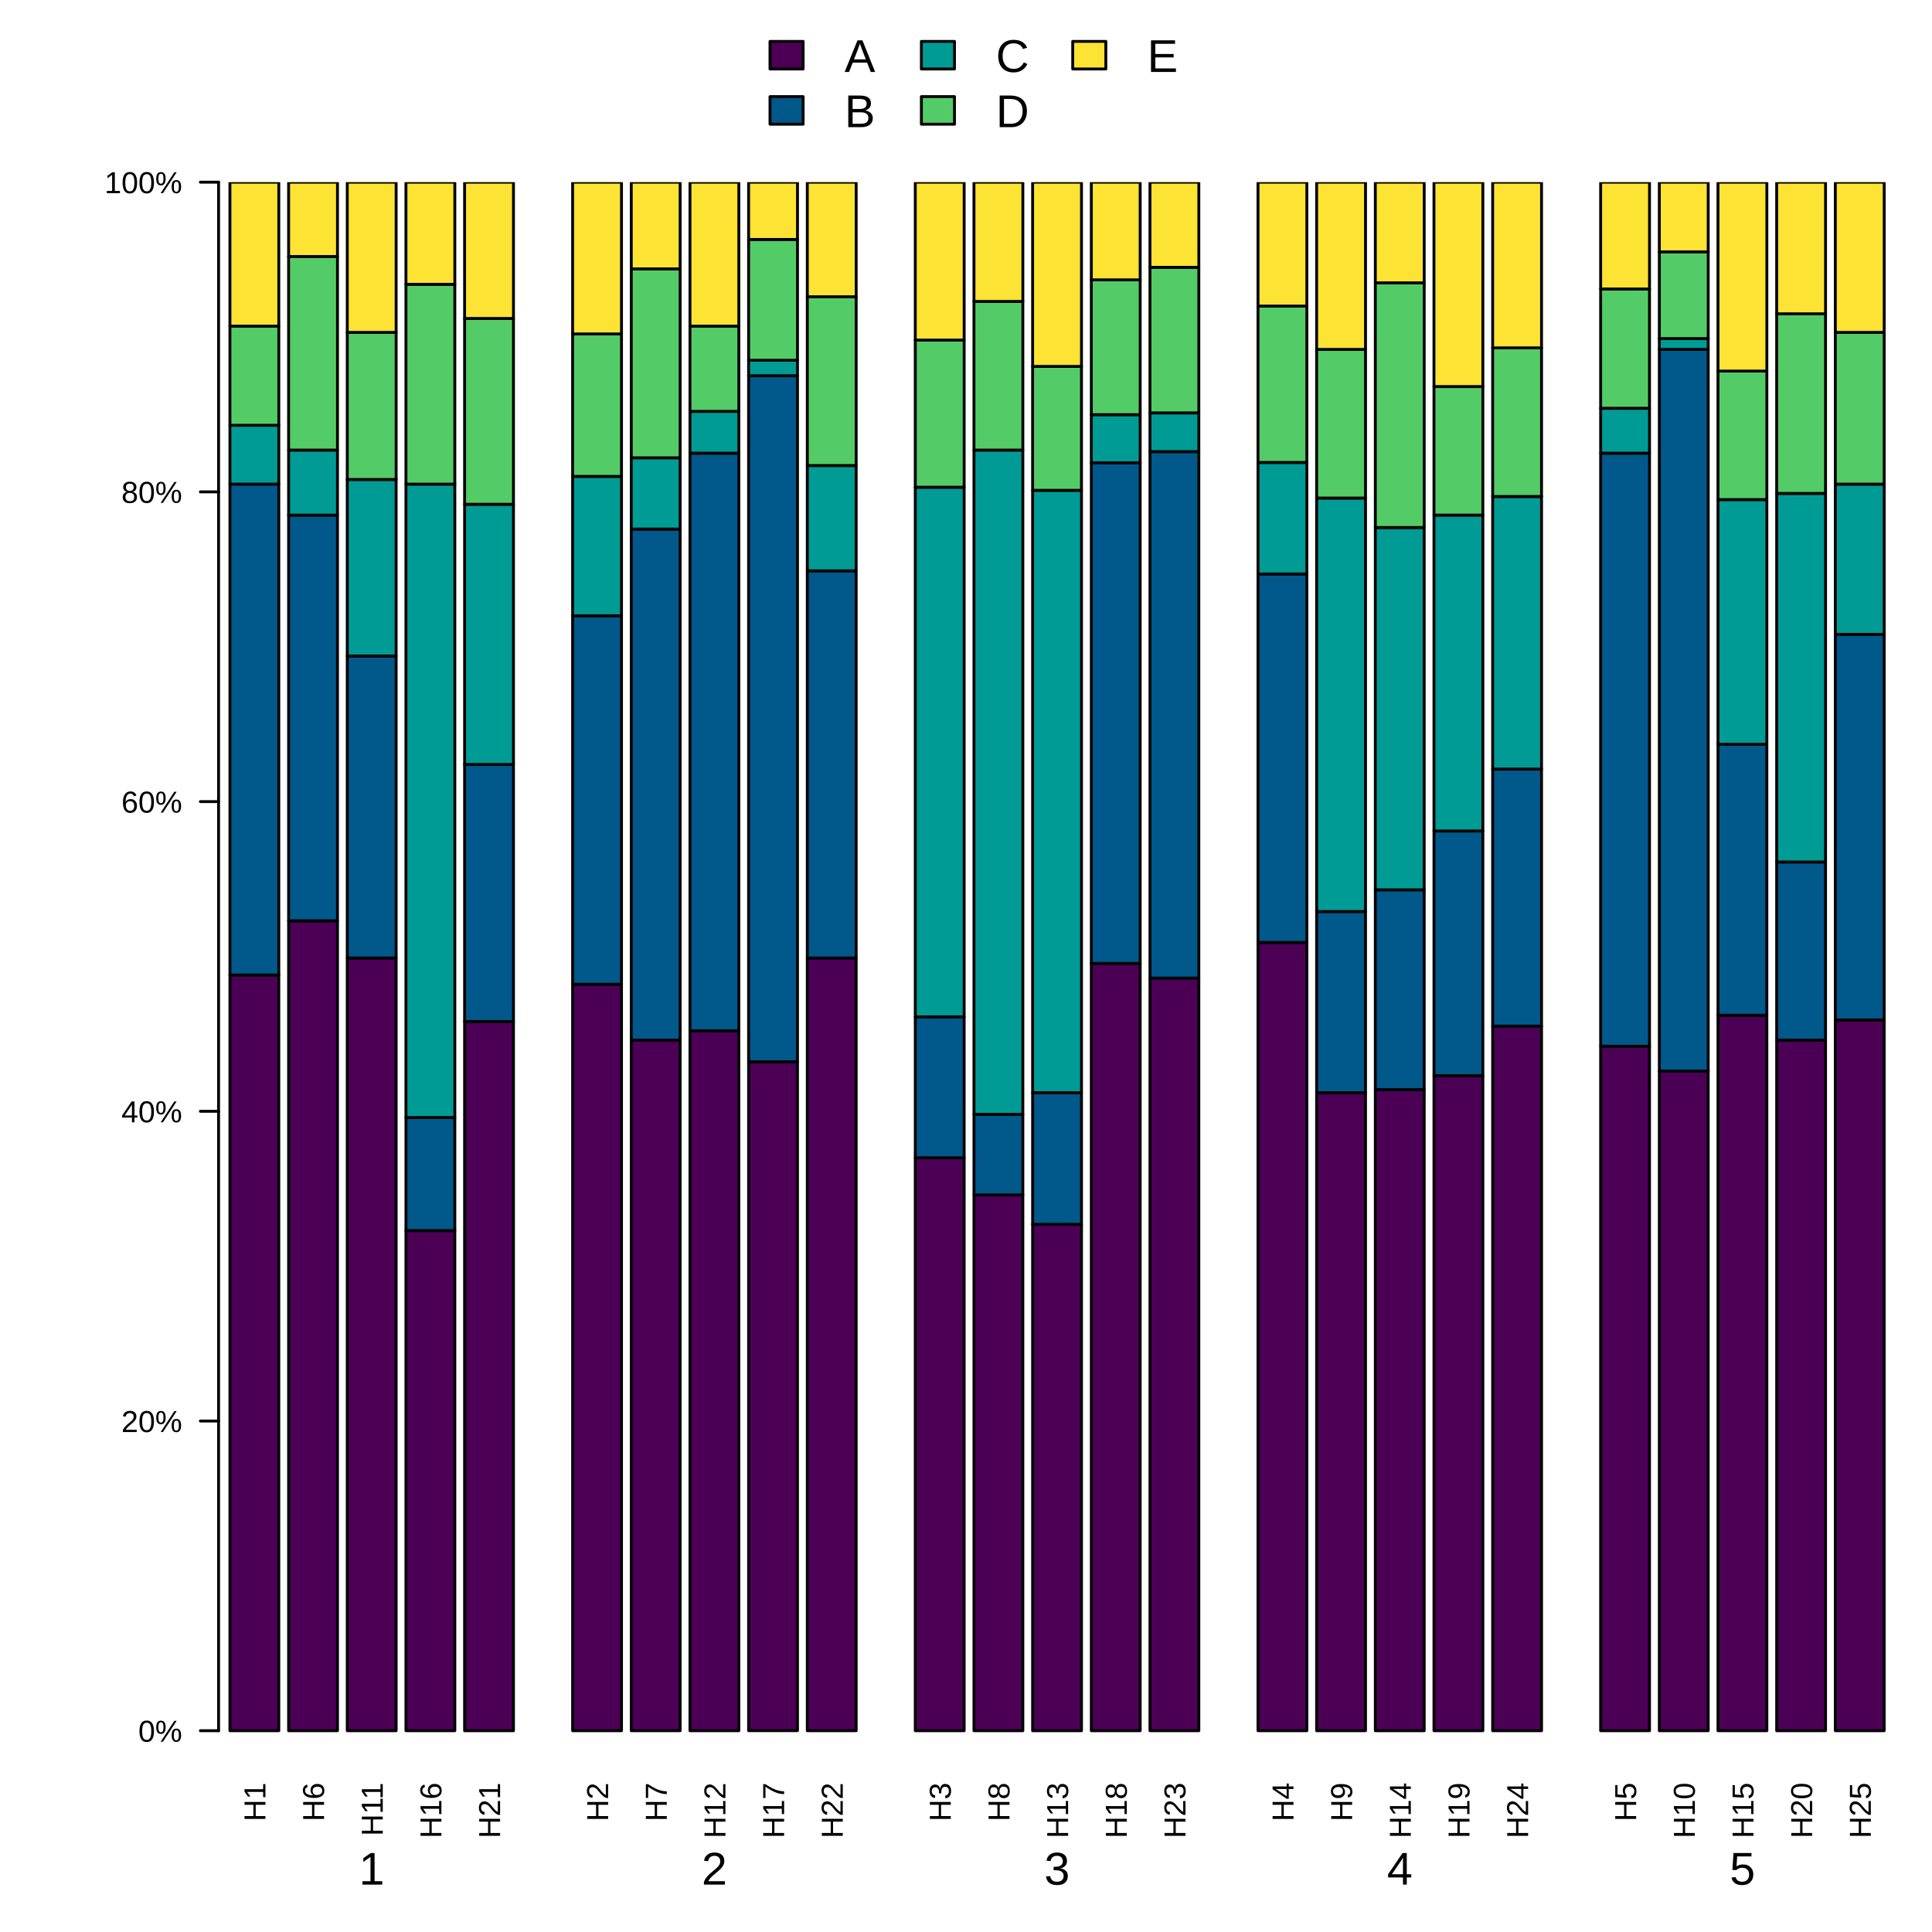
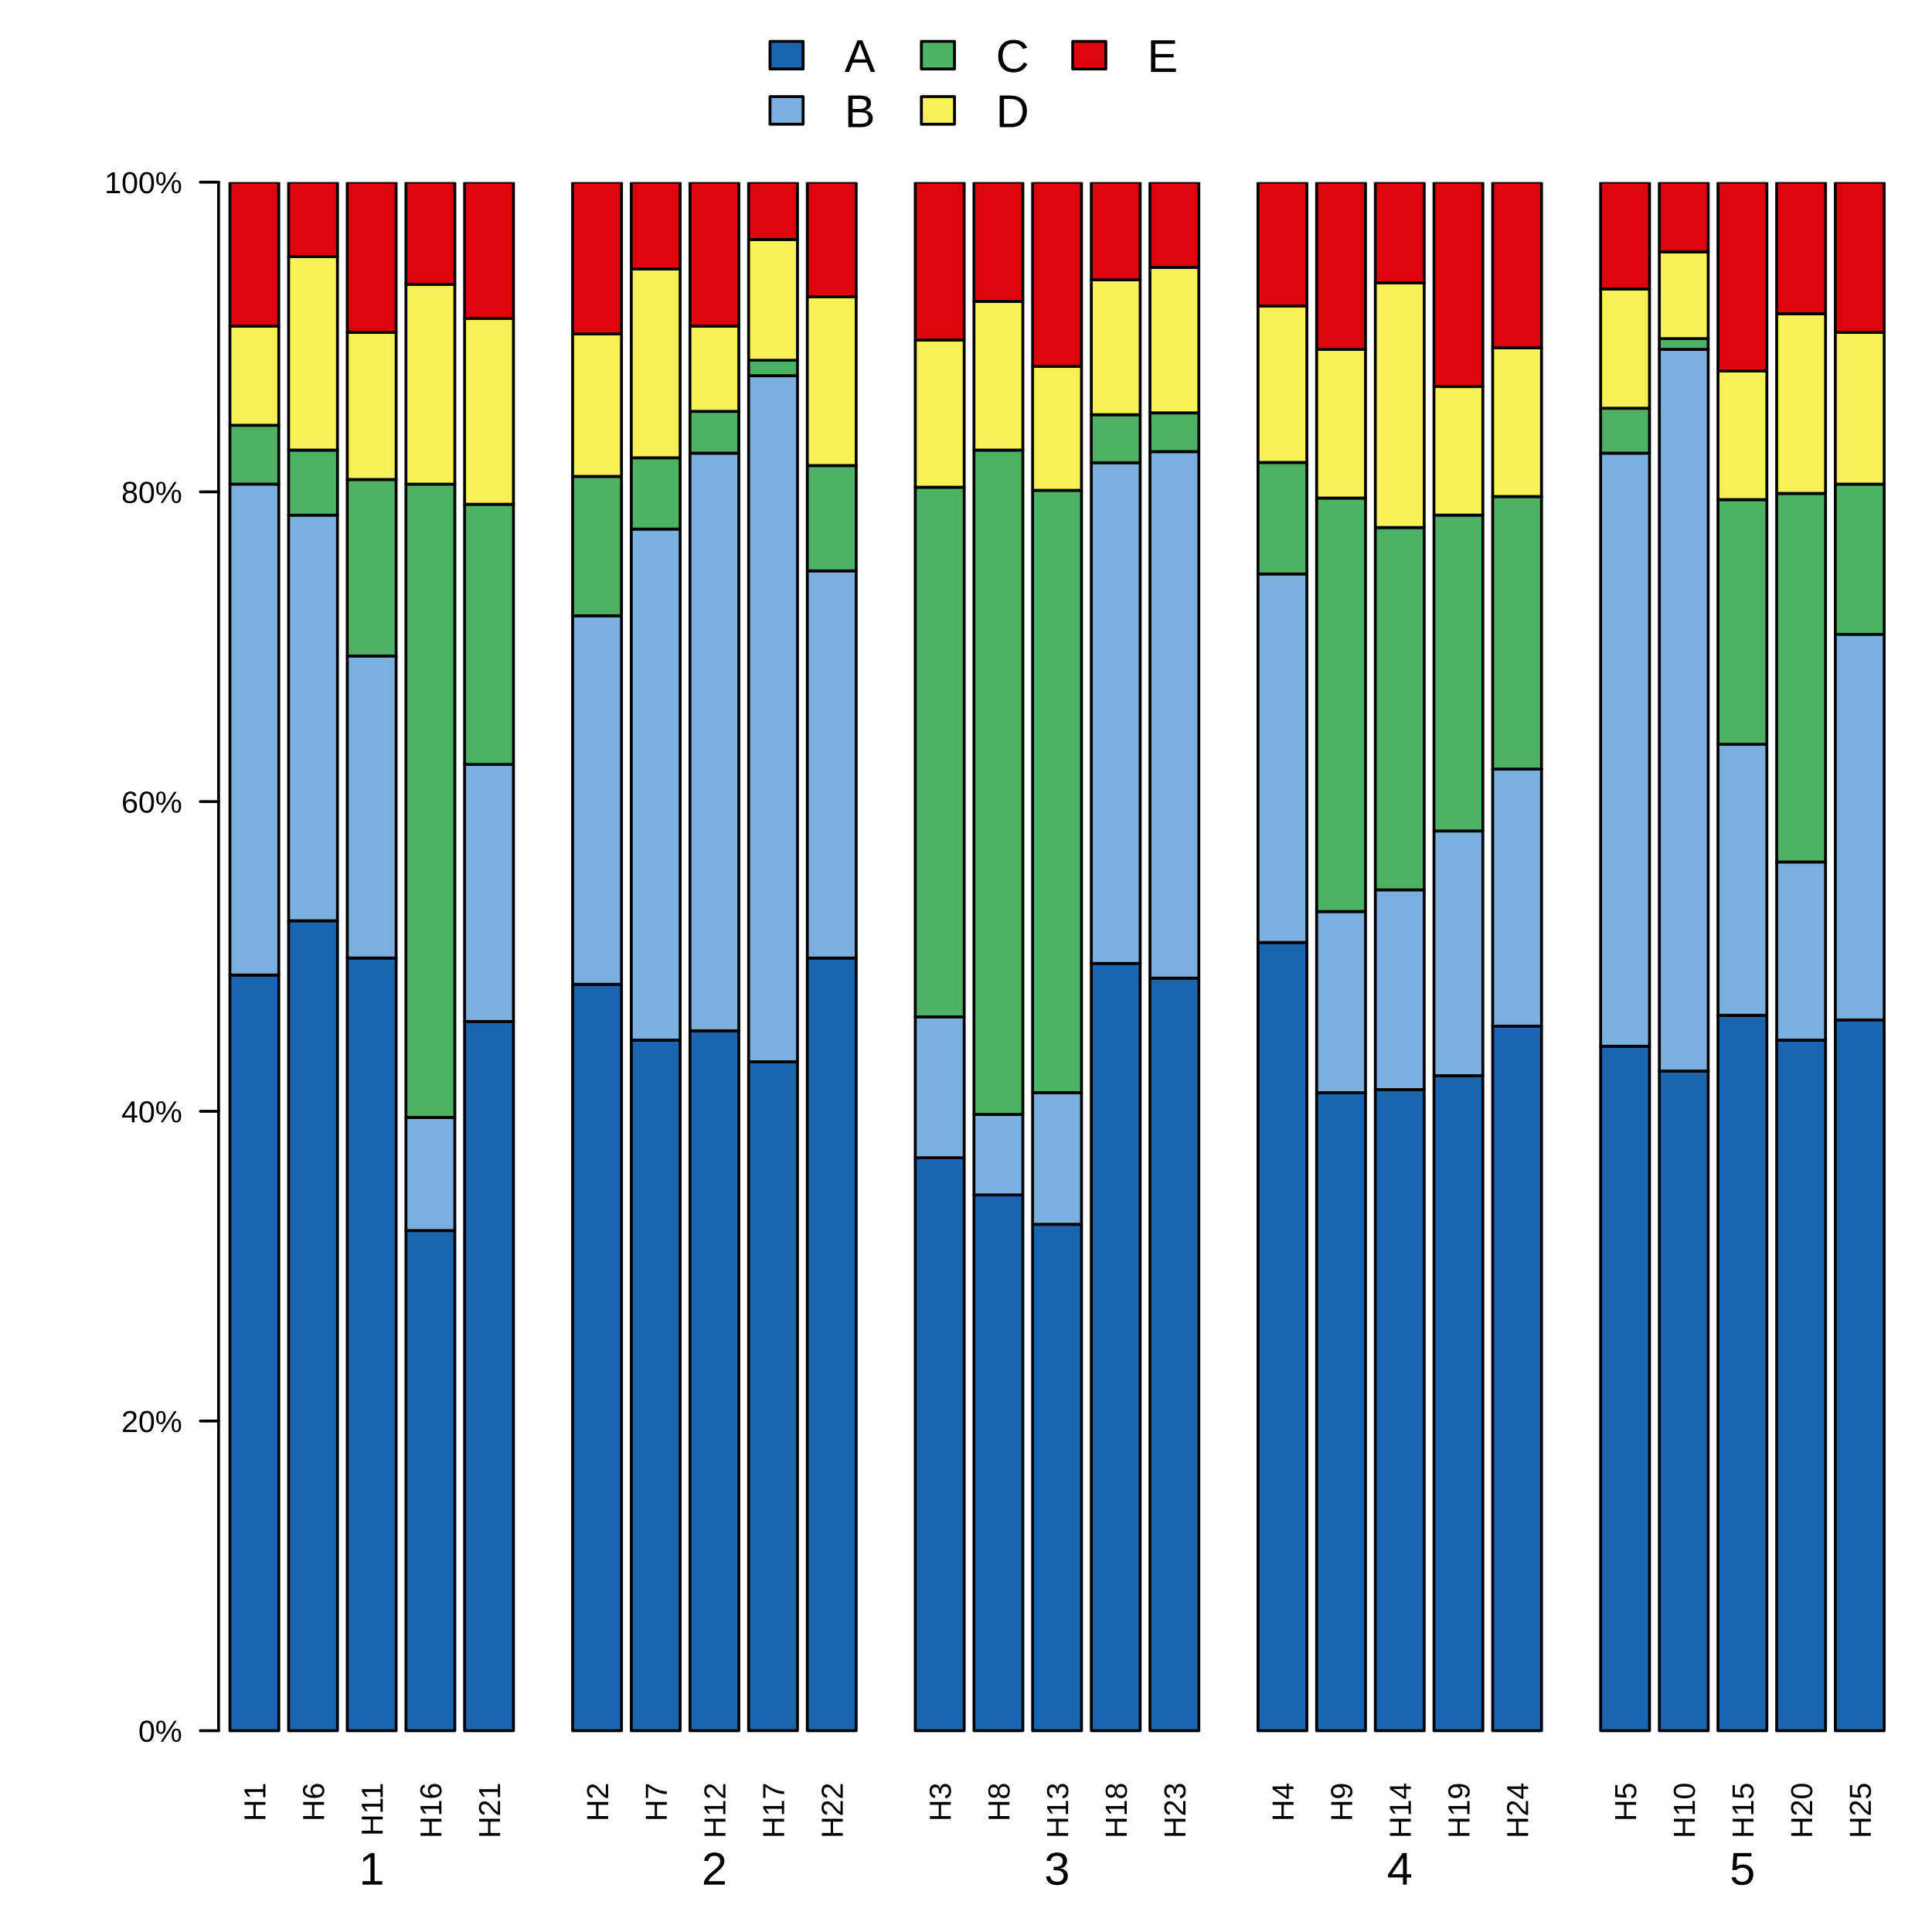
<svg xmlns="http://www.w3.org/2000/svg" class="svglite" width="504.00pt" height="504.00pt" viewBox="0 0 504.00 504.00">
  <defs>
    <style type="text/css">
    .svglite line, .svglite polyline, .svglite polygon, .svglite path, .svglite rect, .svglite circle {
      fill: none;
      stroke: #000000;
      stroke-linecap: round;
      stroke-linejoin: round;
      stroke-miterlimit: 10.00;
    }
    .svglite text {
      white-space: pre;
    }
  </style>
  </defs>
  <rect width="100%" height="100%" style="stroke: none; fill: #FFFFFF;" />
  <defs>
    <clipPath id="cpMC4wMHw1MDQuMDB8MC4wMHw1MDQuMDA=">
      <rect x="0.00" y="0.00" width="504.00" height="504.00" />
    </clipPath>
  </defs>
  <g clip-path="url(#cpMC4wMHw1MDQuMDB8MC4wMHw1MDQuMDA=)">
</g>
  <defs>
    <clipPath id="cpNTcuMDJ8MTQ2LjQyfDQ3LjUyfDUwNC4wMA==">
      <rect x="57.02" y="47.52" width="89.40" height="456.48" />
    </clipPath>
  </defs>
  <g clip-path="url(#cpNTcuMDJ8MTQ2LjQyfDQ3LjUyfDUwNC4wMA==)">
-     <rect x="59.98" y="254.35" width="12.75" height="197.14" style="stroke-width: 0.75; fill: #4B0055;" />
-     <rect x="59.98" y="126.29" width="12.75" height="128.06" style="stroke-width: 0.75; fill: #00588B;" />
-     <rect x="59.98" y="110.94" width="12.75" height="15.35" style="stroke-width: 0.75; fill: #009B95;" />
-     <rect x="59.98" y="85.09" width="12.75" height="25.85" style="stroke-width: 0.75; fill: #53CC67;" />
-     <rect x="59.98" y="47.52" width="12.75" height="37.57" style="stroke-width: 0.75; fill: #FDE333;" />
-     <rect x="75.29" y="240.21" width="12.75" height="211.28" style="stroke-width: 0.75; fill: #4B0055;" />
-     <rect x="75.29" y="134.37" width="12.75" height="105.84" style="stroke-width: 0.75; fill: #00588B;" />
-     <rect x="75.29" y="117.41" width="12.75" height="16.97" style="stroke-width: 0.75; fill: #009B95;" />
-     <rect x="75.29" y="66.91" width="12.75" height="50.50" style="stroke-width: 0.75; fill: #53CC67;" />
-     <rect x="75.29" y="47.52" width="12.75" height="19.39" style="stroke-width: 0.75; fill: #FDE333;" />
-     <rect x="90.59" y="249.91" width="12.75" height="201.58" style="stroke-width: 0.75; fill: #4B0055;" />
-     <rect x="90.59" y="171.13" width="12.75" height="78.77" style="stroke-width: 0.75; fill: #00588B;" />
-     <rect x="90.59" y="125.08" width="12.75" height="46.05" style="stroke-width: 0.75; fill: #009B95;" />
-     <rect x="90.59" y="86.71" width="12.75" height="38.38" style="stroke-width: 0.75; fill: #53CC67;" />
-     <rect x="90.59" y="47.52" width="12.75" height="39.19" style="stroke-width: 0.75; fill: #FDE333;" />
-     <rect x="105.90" y="321.01" width="12.75" height="130.48" style="stroke-width: 0.75; fill: #4B0055;" />
-     <rect x="105.90" y="291.52" width="12.75" height="29.49" style="stroke-width: 0.75; fill: #00588B;" />
-     <rect x="105.90" y="126.29" width="12.75" height="165.22" style="stroke-width: 0.75; fill: #009B95;" />
-     <rect x="105.90" y="74.18" width="12.75" height="52.11" style="stroke-width: 0.75; fill: #53CC67;" />
-     <rect x="105.90" y="47.52" width="12.75" height="26.66" style="stroke-width: 0.75; fill: #FDE333;" />
-     <rect x="121.20" y="266.47" width="12.75" height="185.02" style="stroke-width: 0.75; fill: #4B0055;" />
-     <rect x="121.20" y="199.41" width="12.75" height="67.06" style="stroke-width: 0.75; fill: #00588B;" />
-     <rect x="121.20" y="131.55" width="12.75" height="67.87" style="stroke-width: 0.75; fill: #009B95;" />
-     <rect x="121.20" y="83.07" width="12.75" height="48.48" style="stroke-width: 0.75; fill: #53CC67;" />
-     <rect x="121.20" y="47.52" width="12.75" height="35.55" style="stroke-width: 0.75; fill: #FDE333;" />
+     <rect x="59.98" y="254.35" width="12.75" height="197.14" style="stroke-width: 0.75; fill: #1965B0;" />
+     <rect x="59.98" y="126.29" width="12.75" height="128.06" style="stroke-width: 0.75; fill: #7BAFDE;" />
+     <rect x="59.98" y="110.94" width="12.75" height="15.35" style="stroke-width: 0.75; fill: #4EB265;" />
+     <rect x="59.98" y="85.09" width="12.75" height="25.85" style="stroke-width: 0.75; fill: #F7F056;" />
+     <rect x="59.98" y="47.52" width="12.75" height="37.57" style="stroke-width: 0.75; fill: #DC050C;" />
+     <rect x="75.29" y="240.21" width="12.75" height="211.28" style="stroke-width: 0.75; fill: #1965B0;" />
+     <rect x="75.29" y="134.37" width="12.75" height="105.84" style="stroke-width: 0.75; fill: #7BAFDE;" />
+     <rect x="75.29" y="117.41" width="12.75" height="16.97" style="stroke-width: 0.75; fill: #4EB265;" />
+     <rect x="75.29" y="66.91" width="12.75" height="50.50" style="stroke-width: 0.75; fill: #F7F056;" />
+     <rect x="75.29" y="47.52" width="12.75" height="19.39" style="stroke-width: 0.75; fill: #DC050C;" />
+     <rect x="90.59" y="249.91" width="12.75" height="201.58" style="stroke-width: 0.75; fill: #1965B0;" />
+     <rect x="90.59" y="171.13" width="12.75" height="78.77" style="stroke-width: 0.75; fill: #7BAFDE;" />
+     <rect x="90.59" y="125.08" width="12.75" height="46.05" style="stroke-width: 0.75; fill: #4EB265;" />
+     <rect x="90.59" y="86.71" width="12.75" height="38.38" style="stroke-width: 0.75; fill: #F7F056;" />
+     <rect x="90.59" y="47.52" width="12.75" height="39.19" style="stroke-width: 0.75; fill: #DC050C;" />
+     <rect x="105.90" y="321.01" width="12.75" height="130.48" style="stroke-width: 0.75; fill: #1965B0;" />
+     <rect x="105.90" y="291.52" width="12.75" height="29.49" style="stroke-width: 0.75; fill: #7BAFDE;" />
+     <rect x="105.90" y="126.29" width="12.75" height="165.22" style="stroke-width: 0.75; fill: #4EB265;" />
+     <rect x="105.90" y="74.18" width="12.75" height="52.11" style="stroke-width: 0.75; fill: #F7F056;" />
+     <rect x="105.90" y="47.52" width="12.75" height="26.66" style="stroke-width: 0.75; fill: #DC050C;" />
+     <rect x="121.20" y="266.47" width="12.75" height="185.02" style="stroke-width: 0.75; fill: #1965B0;" />
+     <rect x="121.20" y="199.41" width="12.75" height="67.06" style="stroke-width: 0.75; fill: #7BAFDE;" />
+     <rect x="121.20" y="131.55" width="12.75" height="67.87" style="stroke-width: 0.75; fill: #4EB265;" />
+     <rect x="121.20" y="83.07" width="12.75" height="48.48" style="stroke-width: 0.75; fill: #F7F056;" />
+     <rect x="121.20" y="47.52" width="12.75" height="35.55" style="stroke-width: 0.75; fill: #DC050C;" />
  </g>
  <g clip-path="url(#cpMC4wMHw1MDQuMDB8MC4wMHw1MDQuMDA=)">
    <text transform="translate(69.24,465.03) rotate(-90)" text-anchor="end" style="font-size: 7.92px; font-family: &quot;Arial&quot;;" textLength="10.98px" lengthAdjust="spacingAndGlyphs">H1</text>
    <text transform="translate(84.54,465.03) rotate(-90)" text-anchor="end" style="font-size: 7.92px; font-family: &quot;Arial&quot;;" textLength="10.98px" lengthAdjust="spacingAndGlyphs">H6</text>
    <text transform="translate(99.85,465.03) rotate(-90)" text-anchor="end" style="font-size: 7.92px; font-family: &quot;Arial&quot;;" textLength="16.01px" lengthAdjust="spacingAndGlyphs">H11</text>
    <text transform="translate(115.15,465.03) rotate(-90)" text-anchor="end" style="font-size: 7.92px; font-family: &quot;Arial&quot;;" textLength="16.01px" lengthAdjust="spacingAndGlyphs">H16</text>
    <text transform="translate(130.46,465.03) rotate(-90)" text-anchor="end" style="font-size: 7.92px; font-family: &quot;Arial&quot;;" textLength="16.01px" lengthAdjust="spacingAndGlyphs">H21</text>
    <line x1="57.02" y1="451.49" x2="57.02" y2="47.52" style="stroke-width: 0.75;" />
    <line x1="57.02" y1="451.49" x2="52.27" y2="451.49" style="stroke-width: 0.75;" />
    <line x1="57.02" y1="370.70" x2="52.27" y2="370.70" style="stroke-width: 0.75;" />
    <line x1="57.02" y1="289.90" x2="52.27" y2="289.90" style="stroke-width: 0.75;" />
    <line x1="57.02" y1="209.11" x2="52.27" y2="209.11" style="stroke-width: 0.75;" />
    <line x1="57.02" y1="128.31" x2="52.27" y2="128.31" style="stroke-width: 0.75;" />
    <line x1="57.02" y1="47.52" x2="52.27" y2="47.52" style="stroke-width: 0.75;" />
    <text x="47.52" y="454.37" text-anchor="end" style="font-size: 7.92px; font-family: &quot;Arial&quot;;" textLength="17.57px" lengthAdjust="spacingAndGlyphs">  0%</text>
    <text x="47.52" y="373.58" text-anchor="end" style="font-size: 7.92px; font-family: &quot;Arial&quot;;" textLength="20.09px" lengthAdjust="spacingAndGlyphs"> 20%</text>
    <text x="47.52" y="292.78" text-anchor="end" style="font-size: 7.92px; font-family: &quot;Arial&quot;;" textLength="20.09px" lengthAdjust="spacingAndGlyphs"> 40%</text>
    <text x="47.52" y="211.99" text-anchor="end" style="font-size: 7.92px; font-family: &quot;Arial&quot;;" textLength="20.09px" lengthAdjust="spacingAndGlyphs"> 60%</text>
    <text x="47.52" y="131.19" text-anchor="end" style="font-size: 7.92px; font-family: &quot;Arial&quot;;" textLength="20.09px" lengthAdjust="spacingAndGlyphs"> 80%</text>
    <text x="47.52" y="50.40" text-anchor="end" style="font-size: 7.92px; font-family: &quot;Arial&quot;;" textLength="22.61px" lengthAdjust="spacingAndGlyphs">100%</text>
    <text x="96.97" y="491.64" text-anchor="middle" style="font-size: 12.00px; font-family: &quot;Arial&quot;;" textLength="7.64px" lengthAdjust="spacingAndGlyphs">1</text>
  </g>
  <defs>
    <clipPath id="cpMTQ2LjQyfDIzNS44MXw0Ny41Mnw1MDQuMDA=">
      <rect x="146.42" y="47.52" width="89.40" height="456.48" />
    </clipPath>
  </defs>
  <g clip-path="url(#cpMTQ2LjQyfDIzNS44MXw0Ny41Mnw1MDQuMDA=)">
-     <rect x="149.38" y="256.78" width="12.75" height="194.71" style="stroke-width: 0.75; fill: #4B0055;" />
-     <rect x="149.38" y="160.63" width="12.75" height="96.14" style="stroke-width: 0.75; fill: #00588B;" />
-     <rect x="149.38" y="124.27" width="12.75" height="36.36" style="stroke-width: 0.75; fill: #009B95;" />
-     <rect x="149.38" y="87.11" width="12.75" height="37.17" style="stroke-width: 0.75; fill: #53CC67;" />
-     <rect x="149.38" y="47.52" width="12.75" height="39.59" style="stroke-width: 0.75; fill: #FDE333;" />
-     <rect x="164.68" y="271.32" width="12.75" height="180.17" style="stroke-width: 0.75; fill: #4B0055;" />
-     <rect x="164.68" y="138.01" width="12.75" height="133.31" style="stroke-width: 0.75; fill: #00588B;" />
-     <rect x="164.68" y="119.43" width="12.75" height="18.58" style="stroke-width: 0.75; fill: #009B95;" />
-     <rect x="164.68" y="70.14" width="12.75" height="49.28" style="stroke-width: 0.75; fill: #53CC67;" />
-     <rect x="164.68" y="47.52" width="12.75" height="22.62" style="stroke-width: 0.75; fill: #FDE333;" />
-     <rect x="179.99" y="268.90" width="12.75" height="182.59" style="stroke-width: 0.75; fill: #4B0055;" />
-     <rect x="179.99" y="118.21" width="12.75" height="150.68" style="stroke-width: 0.75; fill: #00588B;" />
-     <rect x="179.99" y="107.31" width="12.75" height="10.91" style="stroke-width: 0.75; fill: #009B95;" />
-     <rect x="179.99" y="85.09" width="12.75" height="22.22" style="stroke-width: 0.75; fill: #53CC67;" />
-     <rect x="179.99" y="47.52" width="12.75" height="37.57" style="stroke-width: 0.75; fill: #FDE333;" />
-     <rect x="195.29" y="276.97" width="12.75" height="174.51" style="stroke-width: 0.75; fill: #4B0055;" />
-     <rect x="195.29" y="98.02" width="12.75" height="178.96" style="stroke-width: 0.75; fill: #00588B;" />
-     <rect x="195.29" y="93.98" width="12.75" height="4.04" style="stroke-width: 0.75; fill: #009B95;" />
-     <rect x="195.29" y="62.47" width="12.75" height="31.51" style="stroke-width: 0.75; fill: #53CC67;" />
-     <rect x="195.29" y="47.52" width="12.75" height="14.95" style="stroke-width: 0.75; fill: #FDE333;" />
-     <rect x="210.60" y="249.91" width="12.75" height="201.58" style="stroke-width: 0.75; fill: #4B0055;" />
-     <rect x="210.60" y="148.92" width="12.75" height="100.99" style="stroke-width: 0.75; fill: #00588B;" />
-     <rect x="210.60" y="121.45" width="12.75" height="27.47" style="stroke-width: 0.75; fill: #009B95;" />
-     <rect x="210.60" y="77.41" width="12.75" height="44.03" style="stroke-width: 0.75; fill: #53CC67;" />
-     <rect x="210.60" y="47.52" width="12.75" height="29.89" style="stroke-width: 0.75; fill: #FDE333;" />
+     <rect x="149.38" y="256.78" width="12.75" height="194.71" style="stroke-width: 0.75; fill: #1965B0;" />
+     <rect x="149.38" y="160.63" width="12.75" height="96.14" style="stroke-width: 0.75; fill: #7BAFDE;" />
+     <rect x="149.38" y="124.27" width="12.75" height="36.36" style="stroke-width: 0.75; fill: #4EB265;" />
+     <rect x="149.38" y="87.11" width="12.75" height="37.17" style="stroke-width: 0.75; fill: #F7F056;" />
+     <rect x="149.38" y="47.52" width="12.75" height="39.59" style="stroke-width: 0.75; fill: #DC050C;" />
+     <rect x="164.68" y="271.32" width="12.75" height="180.17" style="stroke-width: 0.75; fill: #1965B0;" />
+     <rect x="164.68" y="138.01" width="12.75" height="133.31" style="stroke-width: 0.75; fill: #7BAFDE;" />
+     <rect x="164.68" y="119.43" width="12.75" height="18.58" style="stroke-width: 0.75; fill: #4EB265;" />
+     <rect x="164.68" y="70.14" width="12.75" height="49.28" style="stroke-width: 0.75; fill: #F7F056;" />
+     <rect x="164.68" y="47.52" width="12.75" height="22.62" style="stroke-width: 0.75; fill: #DC050C;" />
+     <rect x="179.99" y="268.90" width="12.75" height="182.59" style="stroke-width: 0.75; fill: #1965B0;" />
+     <rect x="179.99" y="118.21" width="12.75" height="150.68" style="stroke-width: 0.75; fill: #7BAFDE;" />
+     <rect x="179.99" y="107.31" width="12.75" height="10.91" style="stroke-width: 0.75; fill: #4EB265;" />
+     <rect x="179.99" y="85.09" width="12.75" height="22.22" style="stroke-width: 0.75; fill: #F7F056;" />
+     <rect x="179.99" y="47.52" width="12.75" height="37.57" style="stroke-width: 0.75; fill: #DC050C;" />
+     <rect x="195.29" y="276.97" width="12.75" height="174.51" style="stroke-width: 0.75; fill: #1965B0;" />
+     <rect x="195.29" y="98.02" width="12.75" height="178.96" style="stroke-width: 0.75; fill: #7BAFDE;" />
+     <rect x="195.29" y="93.98" width="12.75" height="4.04" style="stroke-width: 0.75; fill: #4EB265;" />
+     <rect x="195.29" y="62.47" width="12.75" height="31.51" style="stroke-width: 0.75; fill: #F7F056;" />
+     <rect x="195.29" y="47.52" width="12.75" height="14.95" style="stroke-width: 0.75; fill: #DC050C;" />
+     <rect x="210.60" y="249.91" width="12.75" height="201.58" style="stroke-width: 0.75; fill: #1965B0;" />
+     <rect x="210.60" y="148.92" width="12.75" height="100.99" style="stroke-width: 0.75; fill: #7BAFDE;" />
+     <rect x="210.60" y="121.45" width="12.75" height="27.47" style="stroke-width: 0.75; fill: #4EB265;" />
+     <rect x="210.60" y="77.41" width="12.75" height="44.03" style="stroke-width: 0.75; fill: #F7F056;" />
+     <rect x="210.60" y="47.52" width="12.75" height="29.89" style="stroke-width: 0.75; fill: #DC050C;" />
  </g>
  <g clip-path="url(#cpMC4wMHw1MDQuMDB8MC4wMHw1MDQuMDA=)">
    <text transform="translate(158.64,465.03) rotate(-90)" text-anchor="end" style="font-size: 7.92px; font-family: &quot;Arial&quot;;" textLength="10.98px" lengthAdjust="spacingAndGlyphs">H2</text>
    <text transform="translate(173.94,465.03) rotate(-90)" text-anchor="end" style="font-size: 7.92px; font-family: &quot;Arial&quot;;" textLength="10.98px" lengthAdjust="spacingAndGlyphs">H7</text>
    <text transform="translate(189.24,465.03) rotate(-90)" text-anchor="end" style="font-size: 7.92px; font-family: &quot;Arial&quot;;" textLength="16.01px" lengthAdjust="spacingAndGlyphs">H12</text>
    <text transform="translate(204.55,465.03) rotate(-90)" text-anchor="end" style="font-size: 7.92px; font-family: &quot;Arial&quot;;" textLength="16.01px" lengthAdjust="spacingAndGlyphs">H17</text>
    <text transform="translate(219.85,465.03) rotate(-90)" text-anchor="end" style="font-size: 7.92px; font-family: &quot;Arial&quot;;" textLength="16.01px" lengthAdjust="spacingAndGlyphs">H22</text>
    <text x="186.36" y="491.64" text-anchor="middle" style="font-size: 12.00px; font-family: &quot;Arial&quot;;" textLength="7.64px" lengthAdjust="spacingAndGlyphs">2</text>
  </g>
  <defs>
    <clipPath id="cpMjM1LjgxfDMyNS4yMXw0Ny41Mnw1MDQuMDA=">
      <rect x="235.81" y="47.52" width="89.40" height="456.48" />
    </clipPath>
  </defs>
  <g clip-path="url(#cpMjM1LjgxfDMyNS4yMXw0Ny41Mnw1MDQuMDA=)">
-     <rect x="238.77" y="302.02" width="12.75" height="149.47" style="stroke-width: 0.75; fill: #4B0055;" />
-     <rect x="238.77" y="265.26" width="12.75" height="36.76" style="stroke-width: 0.75; fill: #00588B;" />
-     <rect x="238.77" y="127.10" width="12.75" height="138.16" style="stroke-width: 0.75; fill: #009B95;" />
-     <rect x="238.77" y="88.72" width="12.75" height="38.38" style="stroke-width: 0.75; fill: #53CC67;" />
-     <rect x="238.77" y="47.52" width="12.75" height="41.20" style="stroke-width: 0.75; fill: #FDE333;" />
-     <rect x="254.08" y="311.72" width="12.75" height="139.77" style="stroke-width: 0.75; fill: #4B0055;" />
-     <rect x="254.08" y="290.71" width="12.75" height="21.01" style="stroke-width: 0.75; fill: #00588B;" />
-     <rect x="254.08" y="117.41" width="12.75" height="173.30" style="stroke-width: 0.75; fill: #009B95;" />
-     <rect x="254.08" y="78.63" width="12.75" height="38.78" style="stroke-width: 0.75; fill: #53CC67;" />
-     <rect x="254.08" y="47.52" width="12.75" height="31.11" style="stroke-width: 0.75; fill: #FDE333;" />
-     <rect x="269.38" y="319.39" width="12.75" height="132.10" style="stroke-width: 0.75; fill: #4B0055;" />
-     <rect x="269.38" y="285.05" width="12.75" height="34.34" style="stroke-width: 0.75; fill: #00588B;" />
-     <rect x="269.38" y="127.91" width="12.75" height="157.14" style="stroke-width: 0.75; fill: #009B95;" />
-     <rect x="269.38" y="95.59" width="12.75" height="32.32" style="stroke-width: 0.75; fill: #53CC67;" />
-     <rect x="269.38" y="47.52" width="12.75" height="48.07" style="stroke-width: 0.75; fill: #FDE333;" />
-     <rect x="284.69" y="251.32" width="12.75" height="200.17" style="stroke-width: 0.75; fill: #4B0055;" />
-     <rect x="284.69" y="120.71" width="12.75" height="130.61" style="stroke-width: 0.75; fill: #00588B;" />
-     <rect x="284.69" y="108.18" width="12.75" height="12.54" style="stroke-width: 0.75; fill: #009B95;" />
-     <rect x="284.69" y="73.00" width="12.75" height="35.18" style="stroke-width: 0.75; fill: #53CC67;" />
-     <rect x="284.69" y="47.52" width="12.75" height="25.48" style="stroke-width: 0.75; fill: #FDE333;" />
-     <rect x="299.99" y="255.16" width="12.75" height="196.33" style="stroke-width: 0.75; fill: #4B0055;" />
-     <rect x="299.99" y="117.81" width="12.75" height="137.35" style="stroke-width: 0.75; fill: #00588B;" />
-     <rect x="299.99" y="107.71" width="12.75" height="10.10" style="stroke-width: 0.75; fill: #009B95;" />
-     <rect x="299.99" y="69.74" width="12.75" height="37.97" style="stroke-width: 0.75; fill: #53CC67;" />
-     <rect x="299.99" y="47.52" width="12.75" height="22.22" style="stroke-width: 0.75; fill: #FDE333;" />
+     <rect x="238.77" y="302.02" width="12.75" height="149.47" style="stroke-width: 0.75; fill: #1965B0;" />
+     <rect x="238.77" y="265.26" width="12.75" height="36.76" style="stroke-width: 0.75; fill: #7BAFDE;" />
+     <rect x="238.77" y="127.10" width="12.75" height="138.16" style="stroke-width: 0.75; fill: #4EB265;" />
+     <rect x="238.77" y="88.72" width="12.75" height="38.38" style="stroke-width: 0.75; fill: #F7F056;" />
+     <rect x="238.77" y="47.52" width="12.75" height="41.20" style="stroke-width: 0.75; fill: #DC050C;" />
+     <rect x="254.08" y="311.72" width="12.75" height="139.77" style="stroke-width: 0.75; fill: #1965B0;" />
+     <rect x="254.08" y="290.71" width="12.75" height="21.01" style="stroke-width: 0.75; fill: #7BAFDE;" />
+     <rect x="254.08" y="117.41" width="12.75" height="173.30" style="stroke-width: 0.75; fill: #4EB265;" />
+     <rect x="254.08" y="78.63" width="12.75" height="38.78" style="stroke-width: 0.75; fill: #F7F056;" />
+     <rect x="254.08" y="47.52" width="12.75" height="31.11" style="stroke-width: 0.75; fill: #DC050C;" />
+     <rect x="269.38" y="319.39" width="12.75" height="132.10" style="stroke-width: 0.75; fill: #1965B0;" />
+     <rect x="269.38" y="285.05" width="12.75" height="34.34" style="stroke-width: 0.75; fill: #7BAFDE;" />
+     <rect x="269.38" y="127.91" width="12.75" height="157.14" style="stroke-width: 0.75; fill: #4EB265;" />
+     <rect x="269.38" y="95.59" width="12.75" height="32.32" style="stroke-width: 0.75; fill: #F7F056;" />
+     <rect x="269.38" y="47.52" width="12.75" height="48.07" style="stroke-width: 0.75; fill: #DC050C;" />
+     <rect x="284.69" y="251.32" width="12.75" height="200.17" style="stroke-width: 0.75; fill: #1965B0;" />
+     <rect x="284.69" y="120.71" width="12.75" height="130.61" style="stroke-width: 0.75; fill: #7BAFDE;" />
+     <rect x="284.69" y="108.18" width="12.75" height="12.54" style="stroke-width: 0.75; fill: #4EB265;" />
+     <rect x="284.69" y="73.00" width="12.75" height="35.18" style="stroke-width: 0.75; fill: #F7F056;" />
+     <rect x="284.69" y="47.52" width="12.75" height="25.48" style="stroke-width: 0.75; fill: #DC050C;" />
+     <rect x="299.99" y="255.16" width="12.75" height="196.33" style="stroke-width: 0.75; fill: #1965B0;" />
+     <rect x="299.99" y="117.81" width="12.75" height="137.35" style="stroke-width: 0.75; fill: #7BAFDE;" />
+     <rect x="299.99" y="107.71" width="12.75" height="10.10" style="stroke-width: 0.75; fill: #4EB265;" />
+     <rect x="299.99" y="69.74" width="12.75" height="37.97" style="stroke-width: 0.75; fill: #F7F056;" />
+     <rect x="299.99" y="47.52" width="12.75" height="22.22" style="stroke-width: 0.75; fill: #DC050C;" />
  </g>
  <g clip-path="url(#cpMC4wMHw1MDQuMDB8MC4wMHw1MDQuMDA=)">
    <text transform="translate(248.03,465.03) rotate(-90)" text-anchor="end" style="font-size: 7.92px; font-family: &quot;Arial&quot;;" textLength="10.98px" lengthAdjust="spacingAndGlyphs">H3</text>
    <text transform="translate(263.34,465.03) rotate(-90)" text-anchor="end" style="font-size: 7.92px; font-family: &quot;Arial&quot;;" textLength="10.98px" lengthAdjust="spacingAndGlyphs">H8</text>
    <text transform="translate(278.64,465.03) rotate(-90)" text-anchor="end" style="font-size: 7.92px; font-family: &quot;Arial&quot;;" textLength="16.01px" lengthAdjust="spacingAndGlyphs">H13</text>
    <text transform="translate(293.94,465.03) rotate(-90)" text-anchor="end" style="font-size: 7.92px; font-family: &quot;Arial&quot;;" textLength="16.01px" lengthAdjust="spacingAndGlyphs">H18</text>
    <text transform="translate(309.25,465.03) rotate(-90)" text-anchor="end" style="font-size: 7.92px; font-family: &quot;Arial&quot;;" textLength="16.01px" lengthAdjust="spacingAndGlyphs">H23</text>
    <text x="275.76" y="491.64" text-anchor="middle" style="font-size: 12.00px; font-family: &quot;Arial&quot;;" textLength="7.64px" lengthAdjust="spacingAndGlyphs">3</text>
  </g>
  <defs>
    <clipPath id="cpMzI1LjIxfDQxNC42MHw0Ny41Mnw1MDQuMDA=">
      <rect x="325.21" y="47.52" width="89.40" height="456.48" />
    </clipPath>
  </defs>
  <g clip-path="url(#cpMzI1LjIxfDQxNC42MHw0Ny41Mnw1MDQuMDA=)">
-     <rect x="328.17" y="245.87" width="12.75" height="205.62" style="stroke-width: 0.75; fill: #4B0055;" />
-     <rect x="328.17" y="149.72" width="12.75" height="96.14" style="stroke-width: 0.75; fill: #00588B;" />
-     <rect x="328.17" y="120.64" width="12.75" height="29.09" style="stroke-width: 0.75; fill: #009B95;" />
-     <rect x="328.17" y="79.84" width="12.75" height="40.80" style="stroke-width: 0.75; fill: #53CC67;" />
-     <rect x="328.17" y="47.52" width="12.75" height="32.32" style="stroke-width: 0.75; fill: #FDE333;" />
-     <rect x="343.47" y="285.05" width="12.75" height="166.44" style="stroke-width: 0.75; fill: #4B0055;" />
-     <rect x="343.47" y="237.79" width="12.75" height="47.26" style="stroke-width: 0.75; fill: #00588B;" />
-     <rect x="343.47" y="129.93" width="12.75" height="107.86" style="stroke-width: 0.75; fill: #009B95;" />
-     <rect x="343.47" y="91.15" width="12.75" height="38.78" style="stroke-width: 0.75; fill: #53CC67;" />
-     <rect x="343.47" y="47.52" width="12.75" height="43.63" style="stroke-width: 0.75; fill: #FDE333;" />
-     <rect x="358.78" y="284.25" width="12.75" height="167.24" style="stroke-width: 0.75; fill: #4B0055;" />
-     <rect x="358.78" y="232.13" width="12.75" height="52.11" style="stroke-width: 0.75; fill: #00588B;" />
-     <rect x="358.78" y="137.61" width="12.75" height="94.53" style="stroke-width: 0.75; fill: #009B95;" />
-     <rect x="358.78" y="73.78" width="12.75" height="63.83" style="stroke-width: 0.75; fill: #53CC67;" />
-     <rect x="358.78" y="47.52" width="12.75" height="26.26" style="stroke-width: 0.75; fill: #FDE333;" />
-     <rect x="374.08" y="280.61" width="12.75" height="170.88" style="stroke-width: 0.75; fill: #4B0055;" />
-     <rect x="374.08" y="216.78" width="12.75" height="63.83" style="stroke-width: 0.75; fill: #00588B;" />
-     <rect x="374.08" y="134.37" width="12.75" height="82.41" style="stroke-width: 0.75; fill: #009B95;" />
-     <rect x="374.08" y="100.84" width="12.75" height="33.53" style="stroke-width: 0.75; fill: #53CC67;" />
-     <rect x="374.08" y="47.52" width="12.75" height="53.32" style="stroke-width: 0.75; fill: #FDE333;" />
-     <rect x="389.39" y="267.68" width="12.75" height="183.81" style="stroke-width: 0.75; fill: #4B0055;" />
-     <rect x="389.39" y="200.62" width="12.75" height="67.06" style="stroke-width: 0.75; fill: #00588B;" />
-     <rect x="389.39" y="129.53" width="12.75" height="71.10" style="stroke-width: 0.75; fill: #009B95;" />
-     <rect x="389.39" y="90.74" width="12.75" height="38.78" style="stroke-width: 0.75; fill: #53CC67;" />
-     <rect x="389.39" y="47.52" width="12.75" height="43.22" style="stroke-width: 0.75; fill: #FDE333;" />
+     <rect x="328.17" y="245.87" width="12.75" height="205.62" style="stroke-width: 0.75; fill: #1965B0;" />
+     <rect x="328.17" y="149.72" width="12.75" height="96.14" style="stroke-width: 0.75; fill: #7BAFDE;" />
+     <rect x="328.17" y="120.64" width="12.75" height="29.09" style="stroke-width: 0.75; fill: #4EB265;" />
+     <rect x="328.17" y="79.84" width="12.75" height="40.80" style="stroke-width: 0.75; fill: #F7F056;" />
+     <rect x="328.17" y="47.52" width="12.75" height="32.32" style="stroke-width: 0.75; fill: #DC050C;" />
+     <rect x="343.47" y="285.05" width="12.75" height="166.44" style="stroke-width: 0.75; fill: #1965B0;" />
+     <rect x="343.47" y="237.79" width="12.75" height="47.26" style="stroke-width: 0.75; fill: #7BAFDE;" />
+     <rect x="343.47" y="129.93" width="12.75" height="107.86" style="stroke-width: 0.75; fill: #4EB265;" />
+     <rect x="343.47" y="91.15" width="12.75" height="38.78" style="stroke-width: 0.75; fill: #F7F056;" />
+     <rect x="343.47" y="47.52" width="12.75" height="43.63" style="stroke-width: 0.75; fill: #DC050C;" />
+     <rect x="358.78" y="284.25" width="12.75" height="167.24" style="stroke-width: 0.75; fill: #1965B0;" />
+     <rect x="358.78" y="232.13" width="12.75" height="52.11" style="stroke-width: 0.75; fill: #7BAFDE;" />
+     <rect x="358.78" y="137.61" width="12.75" height="94.53" style="stroke-width: 0.75; fill: #4EB265;" />
+     <rect x="358.78" y="73.78" width="12.75" height="63.83" style="stroke-width: 0.75; fill: #F7F056;" />
+     <rect x="358.78" y="47.52" width="12.75" height="26.26" style="stroke-width: 0.75; fill: #DC050C;" />
+     <rect x="374.08" y="280.61" width="12.75" height="170.88" style="stroke-width: 0.75; fill: #1965B0;" />
+     <rect x="374.08" y="216.78" width="12.75" height="63.83" style="stroke-width: 0.75; fill: #7BAFDE;" />
+     <rect x="374.08" y="134.37" width="12.75" height="82.41" style="stroke-width: 0.75; fill: #4EB265;" />
+     <rect x="374.08" y="100.84" width="12.75" height="33.53" style="stroke-width: 0.75; fill: #F7F056;" />
+     <rect x="374.08" y="47.52" width="12.75" height="53.32" style="stroke-width: 0.75; fill: #DC050C;" />
+     <rect x="389.39" y="267.68" width="12.75" height="183.81" style="stroke-width: 0.75; fill: #1965B0;" />
+     <rect x="389.39" y="200.62" width="12.75" height="67.06" style="stroke-width: 0.75; fill: #7BAFDE;" />
+     <rect x="389.39" y="129.53" width="12.75" height="71.10" style="stroke-width: 0.75; fill: #4EB265;" />
+     <rect x="389.39" y="90.74" width="12.75" height="38.78" style="stroke-width: 0.75; fill: #F7F056;" />
+     <rect x="389.39" y="47.52" width="12.75" height="43.22" style="stroke-width: 0.75; fill: #DC050C;" />
  </g>
  <g clip-path="url(#cpMC4wMHw1MDQuMDB8MC4wMHw1MDQuMDA=)">
    <text transform="translate(337.43,465.03) rotate(-90)" text-anchor="end" style="font-size: 7.92px; font-family: &quot;Arial&quot;;" textLength="10.98px" lengthAdjust="spacingAndGlyphs">H4</text>
    <text transform="translate(352.73,465.03) rotate(-90)" text-anchor="end" style="font-size: 7.92px; font-family: &quot;Arial&quot;;" textLength="10.98px" lengthAdjust="spacingAndGlyphs">H9</text>
    <text transform="translate(368.04,465.03) rotate(-90)" text-anchor="end" style="font-size: 7.92px; font-family: &quot;Arial&quot;;" textLength="16.01px" lengthAdjust="spacingAndGlyphs">H14</text>
    <text transform="translate(383.34,465.03) rotate(-90)" text-anchor="end" style="font-size: 7.92px; font-family: &quot;Arial&quot;;" textLength="16.01px" lengthAdjust="spacingAndGlyphs">H19</text>
    <text transform="translate(398.64,465.03) rotate(-90)" text-anchor="end" style="font-size: 7.92px; font-family: &quot;Arial&quot;;" textLength="16.01px" lengthAdjust="spacingAndGlyphs">H24</text>
    <text x="365.16" y="491.64" text-anchor="middle" style="font-size: 12.00px; font-family: &quot;Arial&quot;;" textLength="7.64px" lengthAdjust="spacingAndGlyphs">4</text>
  </g>
  <defs>
    <clipPath id="cpNDE0LjYwfDUwNC4wMHw0Ny41Mnw1MDQuMDA=">
      <rect x="414.60" y="47.52" width="89.40" height="456.48" />
    </clipPath>
  </defs>
  <g clip-path="url(#cpNDE0LjYwfDUwNC4wMHw0Ny41Mnw1MDQuMDA=)">
-     <rect x="417.56" y="272.94" width="12.75" height="178.55" style="stroke-width: 0.75; fill: #4B0055;" />
-     <rect x="417.56" y="118.21" width="12.75" height="154.72" style="stroke-width: 0.75; fill: #00588B;" />
-     <rect x="417.56" y="106.50" width="12.75" height="11.72" style="stroke-width: 0.75; fill: #009B95;" />
-     <rect x="417.56" y="75.39" width="12.75" height="31.11" style="stroke-width: 0.75; fill: #53CC67;" />
-     <rect x="417.56" y="47.52" width="12.75" height="27.87" style="stroke-width: 0.75; fill: #FDE333;" />
-     <rect x="432.87" y="279.40" width="12.75" height="172.09" style="stroke-width: 0.75; fill: #4B0055;" />
-     <rect x="432.87" y="91.15" width="12.75" height="188.25" style="stroke-width: 0.75; fill: #00588B;" />
-     <rect x="432.87" y="88.32" width="12.75" height="2.83" style="stroke-width: 0.75; fill: #009B95;" />
-     <rect x="432.87" y="65.70" width="12.75" height="22.62" style="stroke-width: 0.75; fill: #53CC67;" />
-     <rect x="432.87" y="47.52" width="12.75" height="18.18" style="stroke-width: 0.75; fill: #FDE333;" />
-     <rect x="448.17" y="264.86" width="12.75" height="186.63" style="stroke-width: 0.75; fill: #4B0055;" />
-     <rect x="448.17" y="194.16" width="12.75" height="70.69" style="stroke-width: 0.75; fill: #00588B;" />
-     <rect x="448.17" y="130.33" width="12.75" height="63.83" style="stroke-width: 0.75; fill: #009B95;" />
-     <rect x="448.17" y="96.80" width="12.75" height="33.53" style="stroke-width: 0.75; fill: #53CC67;" />
-     <rect x="448.17" y="47.52" width="12.75" height="49.28" style="stroke-width: 0.75; fill: #FDE333;" />
-     <rect x="463.48" y="271.32" width="12.75" height="180.17" style="stroke-width: 0.75; fill: #4B0055;" />
-     <rect x="463.48" y="224.86" width="12.75" height="46.46" style="stroke-width: 0.75; fill: #00588B;" />
-     <rect x="463.48" y="128.72" width="12.75" height="96.14" style="stroke-width: 0.75; fill: #009B95;" />
-     <rect x="463.48" y="81.86" width="12.75" height="46.86" style="stroke-width: 0.75; fill: #53CC67;" />
-     <rect x="463.48" y="47.52" width="12.75" height="34.34" style="stroke-width: 0.75; fill: #FDE333;" />
-     <rect x="478.78" y="266.07" width="12.75" height="185.42" style="stroke-width: 0.75; fill: #4B0055;" />
-     <rect x="478.78" y="165.48" width="12.75" height="100.59" style="stroke-width: 0.75; fill: #00588B;" />
-     <rect x="478.78" y="126.29" width="12.75" height="39.19" style="stroke-width: 0.75; fill: #009B95;" />
-     <rect x="478.78" y="86.71" width="12.75" height="39.59" style="stroke-width: 0.75; fill: #53CC67;" />
-     <rect x="478.78" y="47.52" width="12.75" height="39.19" style="stroke-width: 0.75; fill: #FDE333;" />
+     <rect x="417.56" y="272.94" width="12.75" height="178.55" style="stroke-width: 0.75; fill: #1965B0;" />
+     <rect x="417.56" y="118.21" width="12.75" height="154.72" style="stroke-width: 0.75; fill: #7BAFDE;" />
+     <rect x="417.56" y="106.50" width="12.75" height="11.72" style="stroke-width: 0.75; fill: #4EB265;" />
+     <rect x="417.56" y="75.39" width="12.75" height="31.11" style="stroke-width: 0.75; fill: #F7F056;" />
+     <rect x="417.56" y="47.52" width="12.75" height="27.87" style="stroke-width: 0.75; fill: #DC050C;" />
+     <rect x="432.87" y="279.40" width="12.75" height="172.09" style="stroke-width: 0.75; fill: #1965B0;" />
+     <rect x="432.87" y="91.15" width="12.75" height="188.25" style="stroke-width: 0.75; fill: #7BAFDE;" />
+     <rect x="432.87" y="88.32" width="12.75" height="2.83" style="stroke-width: 0.75; fill: #4EB265;" />
+     <rect x="432.87" y="65.70" width="12.75" height="22.62" style="stroke-width: 0.75; fill: #F7F056;" />
+     <rect x="432.87" y="47.52" width="12.75" height="18.18" style="stroke-width: 0.75; fill: #DC050C;" />
+     <rect x="448.17" y="264.86" width="12.75" height="186.63" style="stroke-width: 0.75; fill: #1965B0;" />
+     <rect x="448.17" y="194.16" width="12.75" height="70.69" style="stroke-width: 0.75; fill: #7BAFDE;" />
+     <rect x="448.17" y="130.33" width="12.75" height="63.83" style="stroke-width: 0.75; fill: #4EB265;" />
+     <rect x="448.17" y="96.80" width="12.75" height="33.53" style="stroke-width: 0.75; fill: #F7F056;" />
+     <rect x="448.17" y="47.52" width="12.75" height="49.28" style="stroke-width: 0.75; fill: #DC050C;" />
+     <rect x="463.48" y="271.32" width="12.75" height="180.17" style="stroke-width: 0.75; fill: #1965B0;" />
+     <rect x="463.48" y="224.86" width="12.75" height="46.46" style="stroke-width: 0.75; fill: #7BAFDE;" />
+     <rect x="463.48" y="128.72" width="12.75" height="96.14" style="stroke-width: 0.75; fill: #4EB265;" />
+     <rect x="463.48" y="81.86" width="12.75" height="46.86" style="stroke-width: 0.75; fill: #F7F056;" />
+     <rect x="463.48" y="47.52" width="12.75" height="34.34" style="stroke-width: 0.75; fill: #DC050C;" />
+     <rect x="478.78" y="266.07" width="12.75" height="185.42" style="stroke-width: 0.75; fill: #1965B0;" />
+     <rect x="478.78" y="165.48" width="12.75" height="100.59" style="stroke-width: 0.75; fill: #7BAFDE;" />
+     <rect x="478.78" y="126.29" width="12.75" height="39.19" style="stroke-width: 0.75; fill: #4EB265;" />
+     <rect x="478.78" y="86.71" width="12.75" height="39.59" style="stroke-width: 0.75; fill: #F7F056;" />
+     <rect x="478.78" y="47.52" width="12.75" height="39.19" style="stroke-width: 0.75; fill: #DC050C;" />
  </g>
  <g clip-path="url(#cpMC4wMHw1MDQuMDB8MC4wMHw1MDQuMDA=)">
    <text transform="translate(426.82,465.03) rotate(-90)" text-anchor="end" style="font-size: 7.92px; font-family: &quot;Arial&quot;;" textLength="10.98px" lengthAdjust="spacingAndGlyphs">H5</text>
    <text transform="translate(442.13,465.03) rotate(-90)" text-anchor="end" style="font-size: 7.92px; font-family: &quot;Arial&quot;;" textLength="16.01px" lengthAdjust="spacingAndGlyphs">H10</text>
    <text transform="translate(457.43,465.03) rotate(-90)" text-anchor="end" style="font-size: 7.92px; font-family: &quot;Arial&quot;;" textLength="16.01px" lengthAdjust="spacingAndGlyphs">H15</text>
    <text transform="translate(472.74,465.03) rotate(-90)" text-anchor="end" style="font-size: 7.92px; font-family: &quot;Arial&quot;;" textLength="16.01px" lengthAdjust="spacingAndGlyphs">H20</text>
    <text transform="translate(488.04,465.03) rotate(-90)" text-anchor="end" style="font-size: 7.92px; font-family: &quot;Arial&quot;;" textLength="16.01px" lengthAdjust="spacingAndGlyphs">H25</text>
    <text x="454.55" y="491.64" text-anchor="middle" style="font-size: 12.00px; font-family: &quot;Arial&quot;;" textLength="7.64px" lengthAdjust="spacingAndGlyphs">5</text>
-     <rect x="200.87" y="10.80" width="8.64" height="7.20" style="stroke-width: 0.75; fill: #4B0055;" />
-     <rect x="200.87" y="25.20" width="8.64" height="7.20" style="stroke-width: 0.75; fill: #00588B;" />
-     <rect x="240.36" y="10.80" width="8.64" height="7.20" style="stroke-width: 0.75; fill: #009B95;" />
-     <rect x="240.36" y="25.20" width="8.64" height="7.20" style="stroke-width: 0.75; fill: #53CC67;" />
-     <rect x="279.84" y="10.80" width="8.64" height="7.20" style="stroke-width: 0.75; fill: #FDE333;" />
+     <rect x="200.87" y="10.80" width="8.64" height="7.20" style="stroke-width: 0.75; fill: #1965B0;" />
+     <rect x="200.87" y="25.20" width="8.64" height="7.20" style="stroke-width: 0.75; fill: #7BAFDE;" />
+     <rect x="240.36" y="10.80" width="8.64" height="7.20" style="stroke-width: 0.75; fill: #4EB265;" />
+     <rect x="240.36" y="25.20" width="8.64" height="7.20" style="stroke-width: 0.75; fill: #F7F056;" />
+     <rect x="279.84" y="10.80" width="8.64" height="7.20" style="stroke-width: 0.75; fill: #DC050C;" />
    <text x="220.31" y="18.77" style="font-size: 12.00px; font-family: &quot;Arial&quot;;" textLength="8.21px" lengthAdjust="spacingAndGlyphs">A</text>
    <text x="220.31" y="33.17" style="font-size: 12.00px; font-family: &quot;Arial&quot;;" textLength="8.24px" lengthAdjust="spacingAndGlyphs">B</text>
    <text x="259.80" y="18.77" style="font-size: 12.00px; font-family: &quot;Arial&quot;;" textLength="8.38px" lengthAdjust="spacingAndGlyphs">C</text>
    <text x="259.80" y="33.17" style="font-size: 12.00px; font-family: &quot;Arial&quot;;" textLength="9.24px" lengthAdjust="spacingAndGlyphs">D</text>
    <text x="299.28" y="18.77" style="font-size: 12.00px; font-family: &quot;Arial&quot;;" textLength="7.58px" lengthAdjust="spacingAndGlyphs">E</text>
  </g>
</svg>
